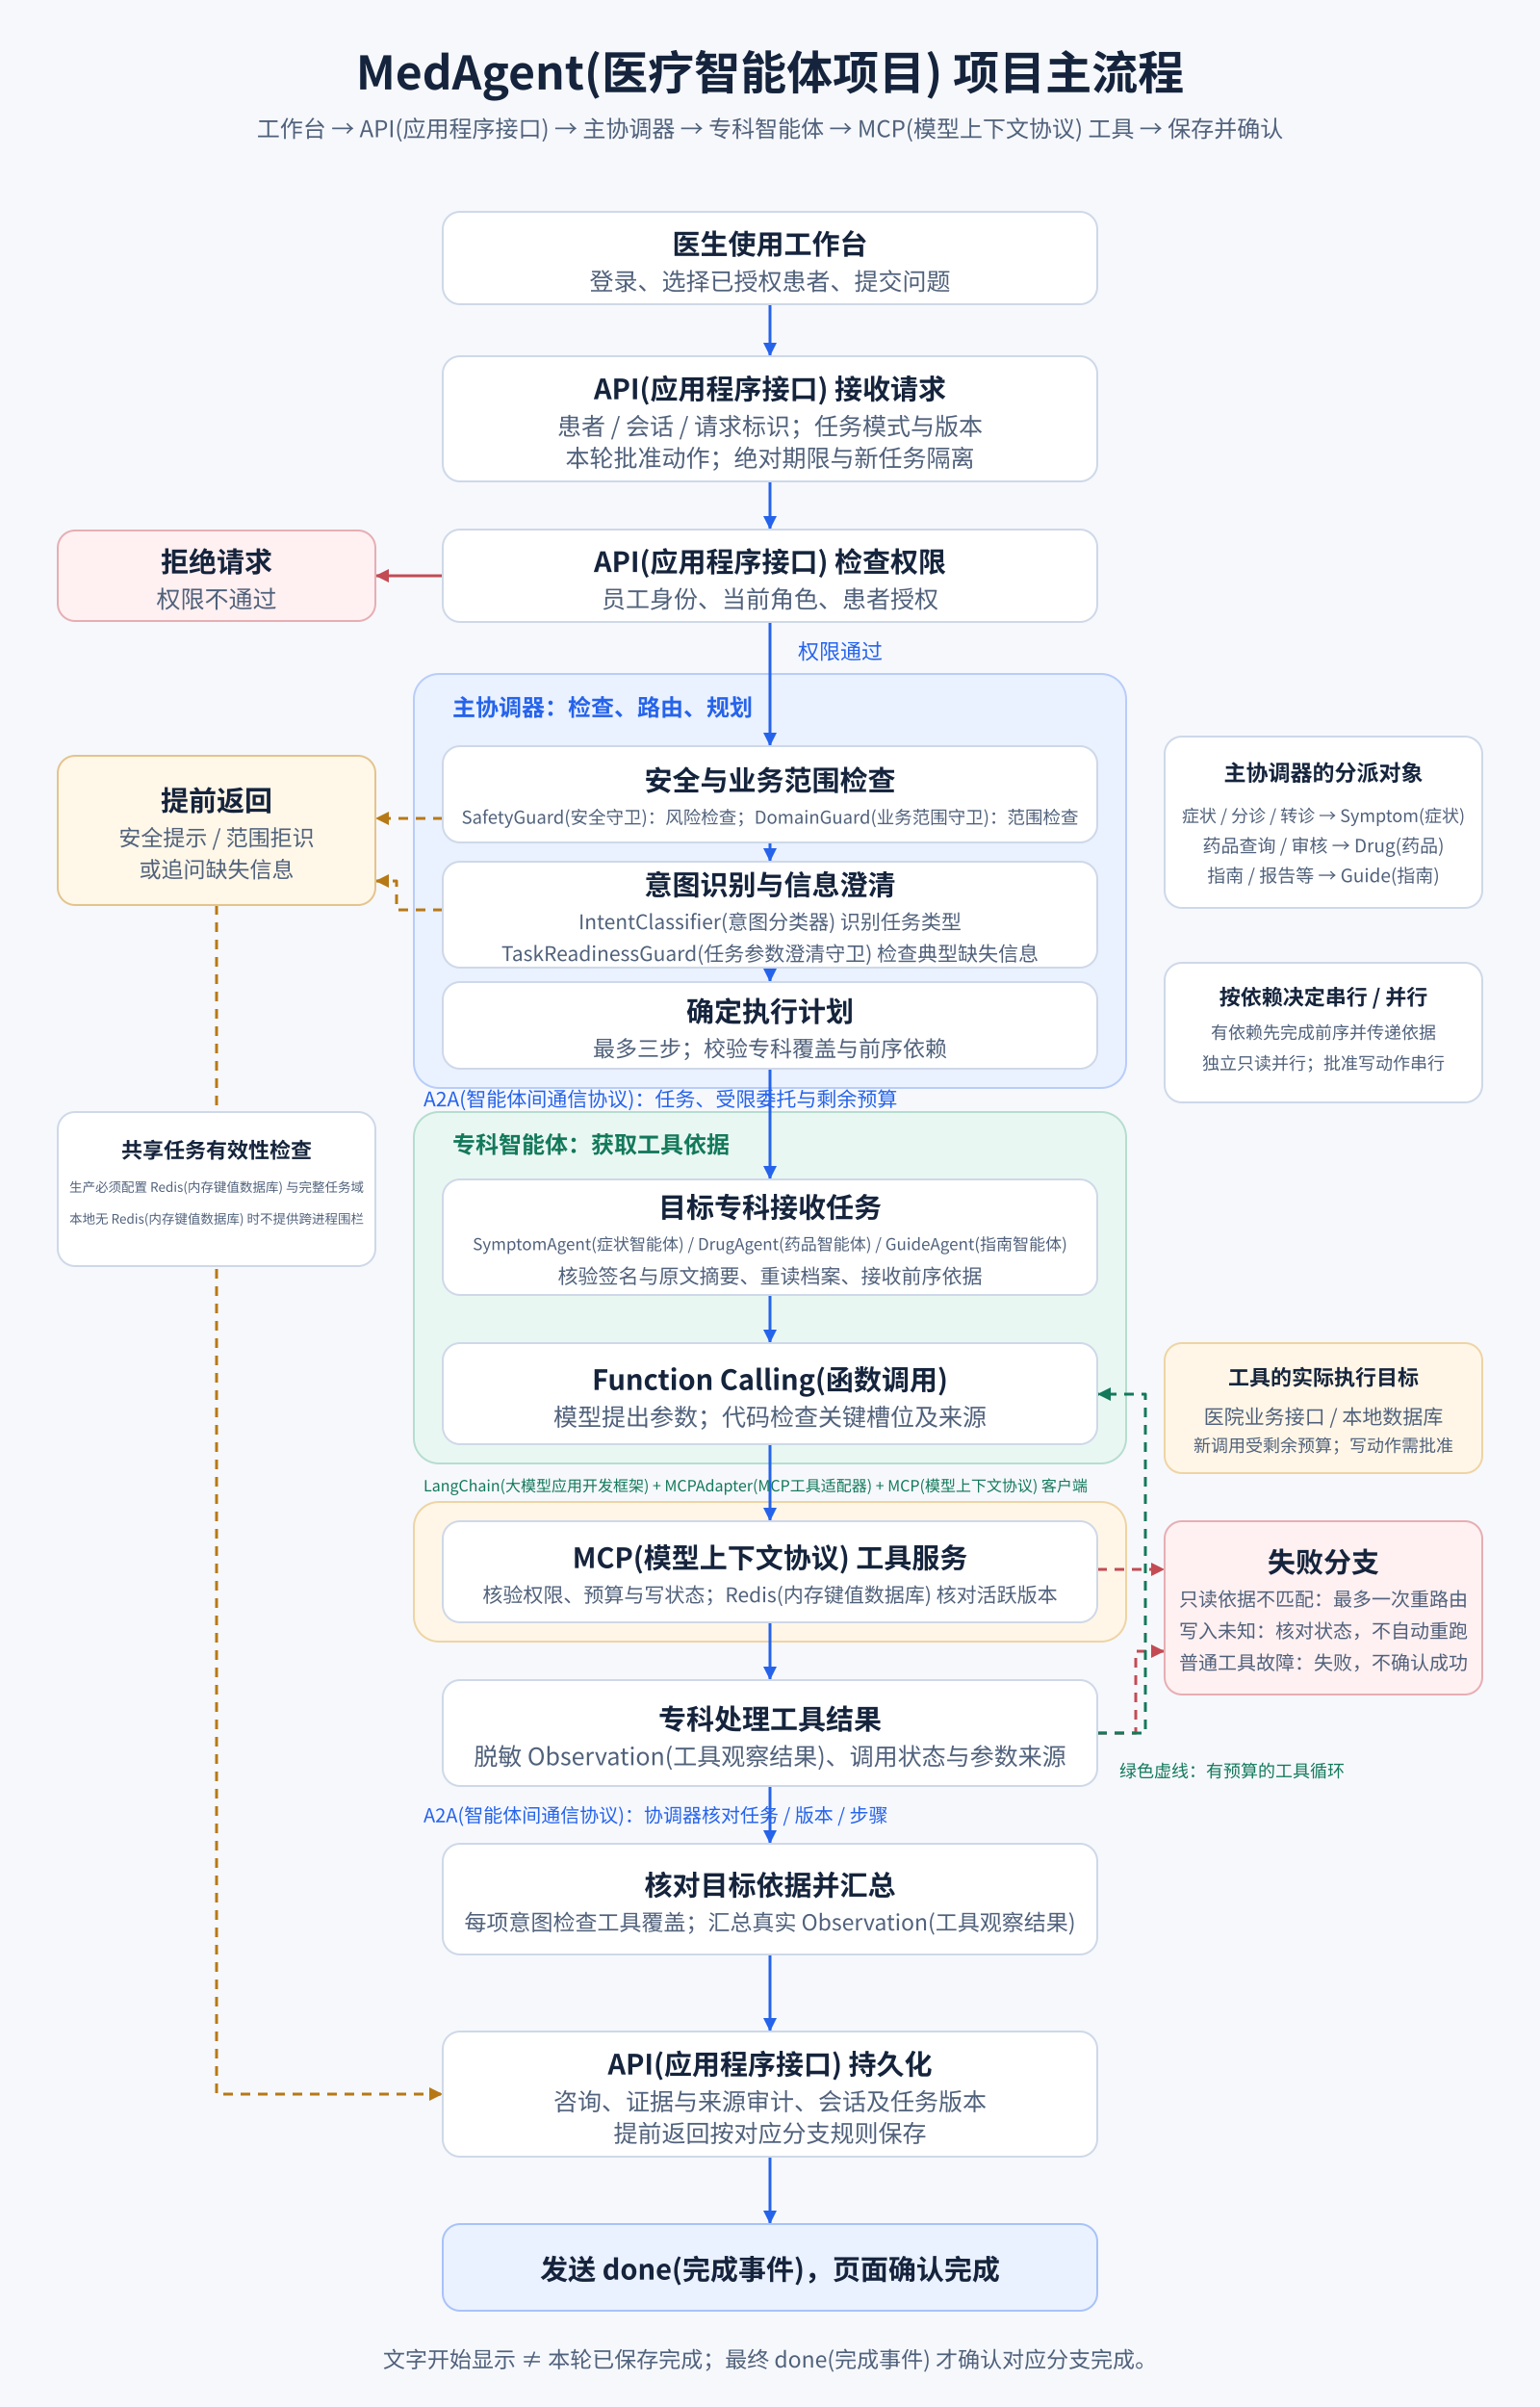
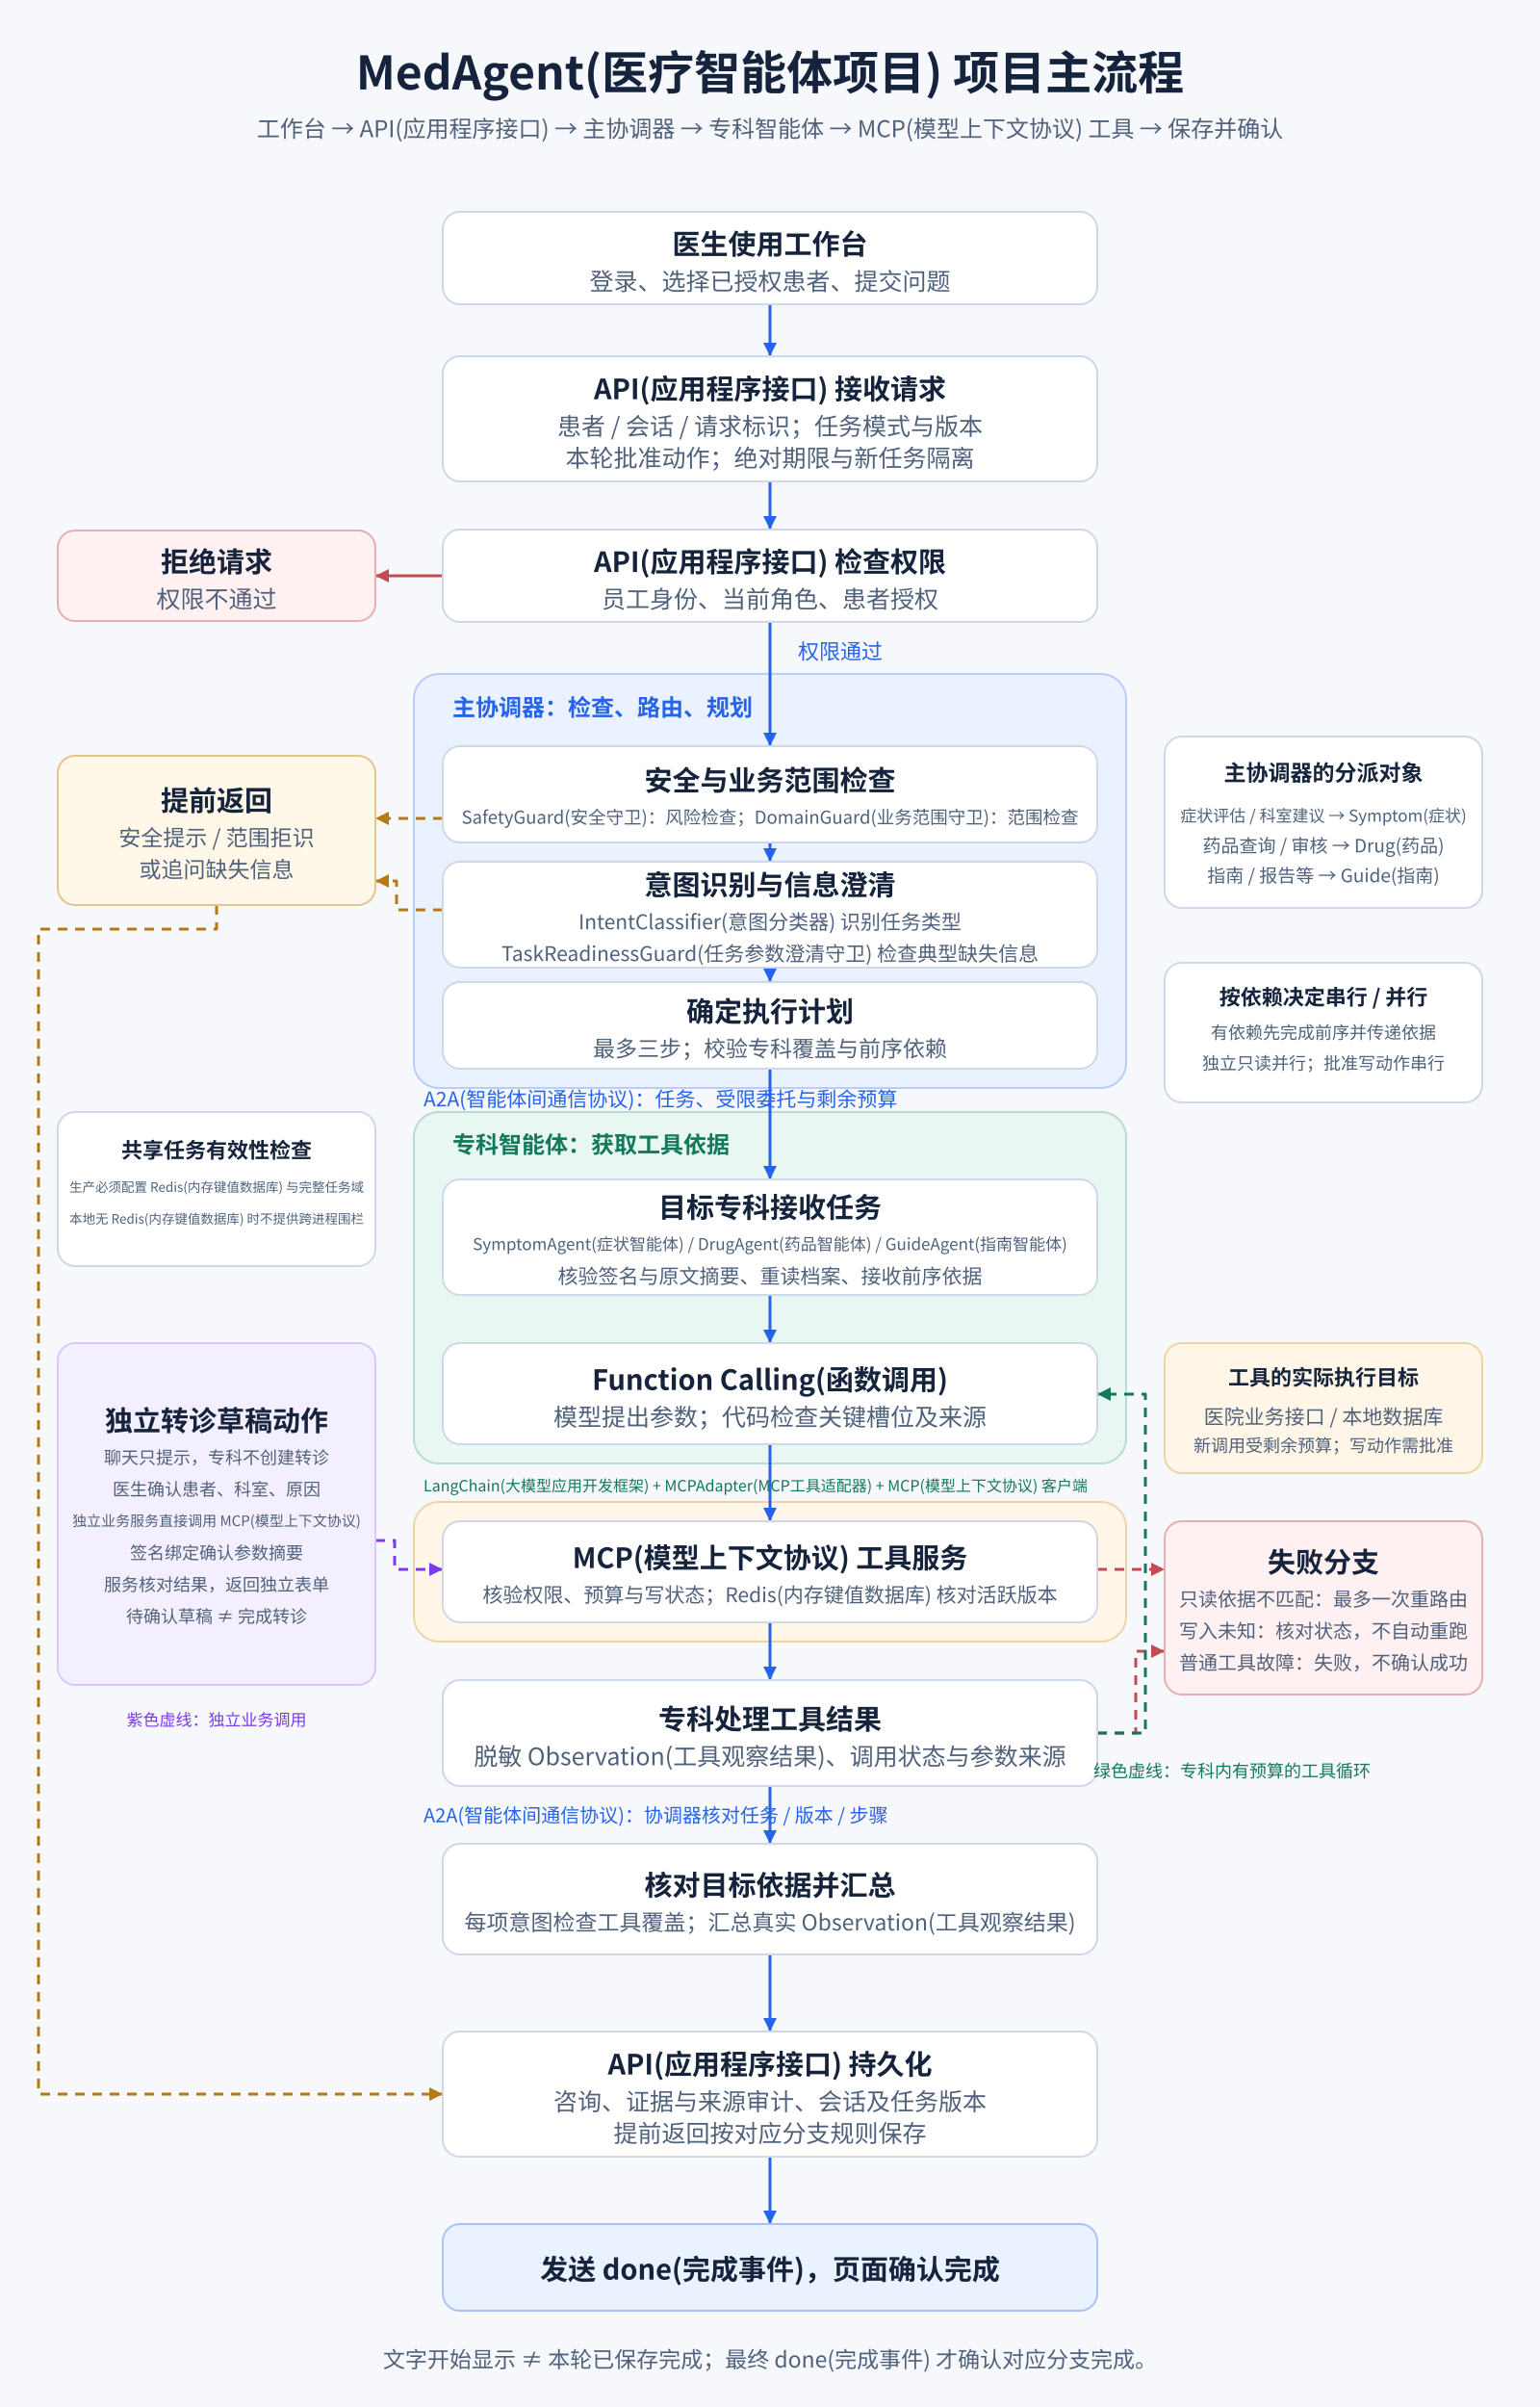
<svg xmlns="http://www.w3.org/2000/svg" width="1600" height="2500" viewBox="0 0 1600 2500">
  <rect width="1600" height="2500" fill="#f6f8fc" />
  <text x="800" y="72" text-anchor="middle" dominant-baseline="central" font-family="Microsoft YaHei, Noto Sans CJK SC, sans-serif" font-size="48" font-weight="700" fill="#15243c">MedAgent(医疗智能体项目) 项目主流程</text>
  <text x="800" y="132" text-anchor="middle" dominant-baseline="central" font-family="Microsoft YaHei, Noto Sans CJK SC, sans-serif" font-size="24" font-weight="400" fill="#50617b">工作台 → API(应用程序接口) → 主协调器 → 专科智能体 → MCP(模型上下文协议) 工具 → 保存并确认</text>
  <rect x="430" y="700" width="740" height="430" rx="26" fill="#eaf1ff" stroke="#b8cdf9" stroke-width="2" />
  <text x="470" y="733" text-anchor="start" dominant-baseline="central" font-family="Microsoft YaHei, Noto Sans CJK SC, sans-serif" font-size="24" font-weight="700" fill="#2563eb">主协调器：检查、路由、规划</text>
  <rect x="430" y="1155" width="740" height="365" rx="26" fill="#e9f7f2" stroke="#b6ddcf" stroke-width="2" />
  <text x="470" y="1187" text-anchor="start" dominant-baseline="central" font-family="Microsoft YaHei, Noto Sans CJK SC, sans-serif" font-size="24" font-weight="700" fill="#13795b">专科智能体：获取工具依据</text>
  <rect x="430" y="1560" width="740" height="145" rx="26" fill="#fff6e7" stroke="#eed4a4" stroke-width="2" />
  <polyline points="800,316 800,370" fill="none" stroke="#2563eb" stroke-width="3" stroke-linejoin="round" />
  <polygon points="800,370 807.0,356.0 793.0,356.0" fill="#2563eb" />
  <polyline points="800,500 800,550" fill="none" stroke="#2563eb" stroke-width="3" stroke-linejoin="round" />
  <polygon points="800,550 807.0,536.0 793.0,536.0" fill="#2563eb" />
  <polyline points="800,646 800,775" fill="none" stroke="#2563eb" stroke-width="3" stroke-linejoin="round" />
  <polygon points="800,775 807.0,761.0 793.0,761.0" fill="#2563eb" />
  <polyline points="800,875 800,895" fill="none" stroke="#2563eb" stroke-width="3" stroke-linejoin="round" />
  <polygon points="800,895 807.0,881.0 793.0,881.0" fill="#2563eb" />
  <polyline points="800,1005 800,1020" fill="none" stroke="#2563eb" stroke-width="3" stroke-linejoin="round" />
  <polygon points="800,1020 807.0,1006.0 793.0,1006.0" fill="#2563eb" />
  <polyline points="800,1110 800,1225" fill="none" stroke="#2563eb" stroke-width="3" stroke-linejoin="round" />
  <polygon points="800,1225 807.0,1211.0 793.0,1211.0" fill="#2563eb" />
  <polyline points="800,1345 800,1395" fill="none" stroke="#2563eb" stroke-width="3" stroke-linejoin="round" />
  <polygon points="800,1395 807.0,1381.0 793.0,1381.0" fill="#2563eb" />
  <polyline points="800,1500 800,1580" fill="none" stroke="#2563eb" stroke-width="3" stroke-linejoin="round" />
  <polygon points="800,1580 807.0,1566.0 793.0,1566.0" fill="#2563eb" />
  <polyline points="800,1685 800,1745" fill="none" stroke="#2563eb" stroke-width="3" stroke-linejoin="round" />
  <polygon points="800,1745 807.0,1731.0 793.0,1731.0" fill="#2563eb" />
  <polyline points="800,1855 800,1915" fill="none" stroke="#2563eb" stroke-width="3" stroke-linejoin="round" />
  <polygon points="800,1915 807.0,1901.0 793.0,1901.0" fill="#2563eb" />
  <polyline points="800,2030 800,2110" fill="none" stroke="#2563eb" stroke-width="3" stroke-linejoin="round" />
  <polygon points="800,2110 807.0,2096.0 793.0,2096.0" fill="#2563eb" />
  <polyline points="800,2240 800,2310" fill="none" stroke="#2563eb" stroke-width="3" stroke-linejoin="round" />
  <polygon points="800,2310 807.0,2296.0 793.0,2296.0" fill="#2563eb" />
  <polyline points="460,598 390,598" fill="none" stroke="#c34b53" stroke-width="3" stroke-linejoin="round" />
  <polygon points="390,598 404.0,605.0 404.0,591.0" fill="#c34b53" />
  <polyline points="460,850 390,850" fill="none" stroke="#b77915" stroke-width="3" stroke-linejoin="round" stroke-dasharray="10 8" />
  <polygon points="390,850 404.0,857.0 404.0,843.0" fill="#b77915" />
  <polyline points="460,945 412,945 412,915 390,915" fill="none" stroke="#b77915" stroke-width="3" stroke-linejoin="round" stroke-dasharray="10 8" />
  <polygon points="390,915 404.0,922.0 404.0,908.0" fill="#b77915" />
-   <polyline points="225,940 225,2175 460,2175" fill="none" stroke="#b77915" stroke-width="3" stroke-linejoin="round" stroke-dasharray="10 8" />
+   <polyline points="225,940 225,965 40,965 40,2175 460,2175" fill="none" stroke="#b77915" stroke-width="3" stroke-linejoin="round" stroke-dasharray="10 8" />
  <polygon points="460,2175 446.0,2168.0 446.0,2182.0" fill="#b77915" />
+   <polyline points="390,1600 410,1600 410,1630 460,1630" fill="none" stroke="#7c3aed" stroke-width="3" stroke-linejoin="round" stroke-dasharray="10 8" />
+   <polygon points="460,1630 446.0,1623.0 446.0,1637.0" fill="#7c3aed" />
  <polyline points="1140,1630 1210,1630" fill="none" stroke="#c34b53" stroke-width="3" stroke-linejoin="round" stroke-dasharray="10 8" />
  <polygon points="1210,1630 1196.0,1623.0 1196.0,1637.0" fill="#c34b53" />
  <polyline points="1140,1800 1180,1800 1180,1715 1210,1715" fill="none" stroke="#c34b53" stroke-width="3" stroke-linejoin="round" stroke-dasharray="10 8" />
  <polygon points="1210,1715 1196.0,1708.0 1196.0,1722.0" fill="#c34b53" />
  <polyline points="1140,1800 1190,1800 1190,1448 1140,1448" fill="none" stroke="#13795b" stroke-width="3" stroke-linejoin="round" stroke-dasharray="10 8" />
  <polygon points="1140,1448 1154.0,1455.0 1154.0,1441.0" fill="#13795b" />
  <rect x="460" y="220" width="680" height="96" rx="18" fill="#fff" stroke="#ced8e8" stroke-width="2" />
  <text x="800.0" y="251.5" text-anchor="middle" dominant-baseline="central" font-family="Microsoft YaHei, Noto Sans CJK SC, sans-serif" font-size="29" font-weight="700" fill="#15243c">医生使用工作台</text>
  <text x="800.0" y="290.5" text-anchor="middle" dominant-baseline="central" font-family="Microsoft YaHei, Noto Sans CJK SC, sans-serif" font-size="25" font-weight="400" fill="#50617b">登录、选择已授权患者、提交问题</text>
  <rect x="460" y="370" width="680" height="130" rx="18" fill="#fff" stroke="#ced8e8" stroke-width="2" />
  <text x="800.0" y="402.0" text-anchor="middle" dominant-baseline="central" font-family="Microsoft YaHei, Noto Sans CJK SC, sans-serif" font-size="29" font-weight="700" fill="#15243c">API(应用程序接口) 接收请求</text>
  <text x="800.0" y="441.0" text-anchor="middle" dominant-baseline="central" font-family="Microsoft YaHei, Noto Sans CJK SC, sans-serif" font-size="25" font-weight="400" fill="#50617b">患者 / 会话 / 请求标识；任务模式与版本</text>
  <text x="800.0" y="474.0" text-anchor="middle" dominant-baseline="central" font-family="Microsoft YaHei, Noto Sans CJK SC, sans-serif" font-size="25" font-weight="400" fill="#50617b">本轮批准动作；绝对期限与新任务隔离</text>
  <rect x="460" y="550" width="680" height="96" rx="18" fill="#fff" stroke="#ced8e8" stroke-width="2" />
  <text x="800.0" y="581.5" text-anchor="middle" dominant-baseline="central" font-family="Microsoft YaHei, Noto Sans CJK SC, sans-serif" font-size="29" font-weight="700" fill="#15243c">API(应用程序接口) 检查权限</text>
  <text x="800.0" y="620.5" text-anchor="middle" dominant-baseline="central" font-family="Microsoft YaHei, Noto Sans CJK SC, sans-serif" font-size="25" font-weight="400" fill="#50617b">员工身份、当前角色、患者授权</text>
  <rect x="60" y="551" width="330" height="94" rx="18" fill="#fff0f1" stroke="#e6aeb3" stroke-width="2" />
  <text x="225.0" y="581.5" text-anchor="middle" dominant-baseline="central" font-family="Microsoft YaHei, Noto Sans CJK SC, sans-serif" font-size="29" font-weight="700" fill="#15243c">拒绝请求</text>
  <text x="225.0" y="620.5" text-anchor="middle" dominant-baseline="central" font-family="Microsoft YaHei, Noto Sans CJK SC, sans-serif" font-size="25" font-weight="400" fill="#50617b">权限不通过</text>
  <text x="829" y="675" text-anchor="start" dominant-baseline="central" font-family="Microsoft YaHei, Noto Sans CJK SC, sans-serif" font-size="22" font-weight="400" fill="#2563eb">权限通过</text>
  <rect x="460" y="775" width="680" height="100" rx="18" fill="#fff" stroke="#ced8e8" stroke-width="2" />
  <text x="800.0" y="808.5" text-anchor="middle" dominant-baseline="central" font-family="Microsoft YaHei, Noto Sans CJK SC, sans-serif" font-size="29" font-weight="700" fill="#15243c">安全与业务范围检查</text>
  <text x="800.0" y="847.5" text-anchor="middle" dominant-baseline="central" font-family="Microsoft YaHei, Noto Sans CJK SC, sans-serif" font-size="18.5" font-weight="400" fill="#50617b">SafetyGuard(安全守卫)：风险检查；DomainGuard(业务范围守卫)：范围检查</text>
  <rect x="60" y="785" width="330" height="155" rx="18" fill="#fff7e8" stroke="#e4c48c" stroke-width="2" />
  <text x="225.0" y="829.5" text-anchor="middle" dominant-baseline="central" font-family="Microsoft YaHei, Noto Sans CJK SC, sans-serif" font-size="29" font-weight="700" fill="#15243c">提前返回</text>
  <text x="225.0" y="868.5" text-anchor="middle" dominant-baseline="central" font-family="Microsoft YaHei, Noto Sans CJK SC, sans-serif" font-size="23" font-weight="400" fill="#50617b">安全提示 / 范围拒识</text>
  <text x="225.0" y="901.5" text-anchor="middle" dominant-baseline="central" font-family="Microsoft YaHei, Noto Sans CJK SC, sans-serif" font-size="23" font-weight="400" fill="#50617b">或追问缺失信息</text>
  <rect x="460" y="895" width="680" height="110" rx="18" fill="#fff" stroke="#ced8e8" stroke-width="2" />
  <text x="800.0" y="917.0" text-anchor="middle" dominant-baseline="central" font-family="Microsoft YaHei, Noto Sans CJK SC, sans-serif" font-size="29" font-weight="700" fill="#15243c">意图识别与信息澄清</text>
  <text x="800.0" y="956.0" text-anchor="middle" dominant-baseline="central" font-family="Microsoft YaHei, Noto Sans CJK SC, sans-serif" font-size="21" font-weight="400" fill="#50617b">IntentClassifier(意图分类器) 识别任务类型</text>
  <text x="800.0" y="989.0" text-anchor="middle" dominant-baseline="central" font-family="Microsoft YaHei, Noto Sans CJK SC, sans-serif" font-size="21" font-weight="400" fill="#50617b">TaskReadinessGuard(任务参数澄清守卫) 检查典型缺失信息</text>
  <rect x="460" y="1020" width="680" height="90" rx="18" fill="#fff" stroke="#ced8e8" stroke-width="2" />
  <text x="800.0" y="1048.5" text-anchor="middle" dominant-baseline="central" font-family="Microsoft YaHei, Noto Sans CJK SC, sans-serif" font-size="29" font-weight="700" fill="#15243c">确定执行计划</text>
  <text x="800.0" y="1087.5" text-anchor="middle" dominant-baseline="central" font-family="Microsoft YaHei, Noto Sans CJK SC, sans-serif" font-size="23" font-weight="400" fill="#50617b">最多三步；校验专科覆盖与前序依赖</text>
  <text x="440" y="1140" text-anchor="start" dominant-baseline="central" font-family="Microsoft YaHei, Noto Sans CJK SC, sans-serif" font-size="21" font-weight="400" fill="#2563eb">A2A(智能体间通信协议)：任务、受限委托与剩余预算</text>
  <rect x="460" y="1225" width="680" height="120" rx="18" fill="#fff" stroke="#ced8e8" stroke-width="2" />
  <text x="800.0" y="1252.0" text-anchor="middle" dominant-baseline="central" font-family="Microsoft YaHei, Noto Sans CJK SC, sans-serif" font-size="29" font-weight="700" fill="#15243c">目标专科接收任务</text>
  <text x="800.0" y="1291.0" text-anchor="middle" dominant-baseline="central" font-family="Microsoft YaHei, Noto Sans CJK SC, sans-serif" font-size="17.0" font-weight="400" fill="#50617b">SymptomAgent(症状智能体) / DrugAgent(药品智能体) / GuideAgent(指南智能体)</text>
  <text x="800.0" y="1324.0" text-anchor="middle" dominant-baseline="central" font-family="Microsoft YaHei, Noto Sans CJK SC, sans-serif" font-size="21" font-weight="400" fill="#50617b">核验签名与原文摘要、重读档案、接收前序依据</text>
  <rect x="460" y="1395" width="680" height="105" rx="18" fill="#fff" stroke="#ced8e8" stroke-width="2" />
  <text x="800.0" y="1431.0" text-anchor="middle" dominant-baseline="central" font-family="Microsoft YaHei, Noto Sans CJK SC, sans-serif" font-size="29" font-weight="700" fill="#15243c">Function Calling(函数调用)</text>
  <text x="800.0" y="1470.0" text-anchor="middle" dominant-baseline="central" font-family="Microsoft YaHei, Noto Sans CJK SC, sans-serif" font-size="25" font-weight="400" fill="#50617b">模型提出参数；代码检查关键槽位及来源</text>
  <rect x="460" y="1580" width="680" height="105" rx="18" fill="#fff" stroke="#ced8e8" stroke-width="2" />
  <text x="800.0" y="1616.0" text-anchor="middle" dominant-baseline="central" font-family="Microsoft YaHei, Noto Sans CJK SC, sans-serif" font-size="29" font-weight="700" fill="#15243c">MCP(模型上下文协议) 工具服务</text>
  <text x="800.0" y="1655.0" text-anchor="middle" dominant-baseline="central" font-family="Microsoft YaHei, Noto Sans CJK SC, sans-serif" font-size="21" font-weight="400" fill="#50617b">核验权限、预算与写状态；Redis(内存键值数据库) 核对活跃版本</text>
  <text x="440" y="1542" text-anchor="start" dominant-baseline="central" font-family="Microsoft YaHei, Noto Sans CJK SC, sans-serif" font-size="16.0" font-weight="400" fill="#13795b">LangChain(大模型应用开发框架) + MCPAdapter(MCP工具适配器) + MCP(模型上下文协议) 客户端</text>
  <rect x="460" y="1745" width="680" height="110" rx="18" fill="#fff" stroke="#ced8e8" stroke-width="2" />
  <text x="800.0" y="1783.5" text-anchor="middle" dominant-baseline="central" font-family="Microsoft YaHei, Noto Sans CJK SC, sans-serif" font-size="29" font-weight="700" fill="#15243c">专科处理工具结果</text>
  <text x="800.0" y="1822.5" text-anchor="middle" dominant-baseline="central" font-family="Microsoft YaHei, Noto Sans CJK SC, sans-serif" font-size="25" font-weight="400" fill="#50617b">脱敏 Observation(工具观察结果)、调用状态与参数来源</text>
  <text x="440" y="1884" text-anchor="start" dominant-baseline="central" font-family="Microsoft YaHei, Noto Sans CJK SC, sans-serif" font-size="20" font-weight="400" fill="#2563eb">A2A(智能体间通信协议)：协调器核对任务 / 版本 / 步骤</text>
  <rect x="460" y="1915" width="680" height="115" rx="18" fill="#fff" stroke="#ced8e8" stroke-width="2" />
  <text x="800.0" y="1956.0" text-anchor="middle" dominant-baseline="central" font-family="Microsoft YaHei, Noto Sans CJK SC, sans-serif" font-size="29" font-weight="700" fill="#15243c">核对目标依据并汇总</text>
  <text x="800.0" y="1995.0" text-anchor="middle" dominant-baseline="central" font-family="Microsoft YaHei, Noto Sans CJK SC, sans-serif" font-size="23.0" font-weight="400" fill="#50617b">每项意图检查工具覆盖；汇总真实 Observation(工具观察结果)</text>
  <rect x="460" y="2110" width="680" height="130" rx="18" fill="#fff" stroke="#ced8e8" stroke-width="2" />
  <text x="800.0" y="2142.0" text-anchor="middle" dominant-baseline="central" font-family="Microsoft YaHei, Noto Sans CJK SC, sans-serif" font-size="29" font-weight="700" fill="#15243c">API(应用程序接口) 持久化</text>
  <text x="800.0" y="2181.0" text-anchor="middle" dominant-baseline="central" font-family="Microsoft YaHei, Noto Sans CJK SC, sans-serif" font-size="25" font-weight="400" fill="#50617b">咨询、证据与来源审计、会话及任务版本</text>
  <text x="800.0" y="2214.0" text-anchor="middle" dominant-baseline="central" font-family="Microsoft YaHei, Noto Sans CJK SC, sans-serif" font-size="25" font-weight="400" fill="#50617b">提前返回按对应分支规则保存</text>
  <rect x="460" y="2310" width="680" height="90" rx="18" fill="#eaf1ff" stroke="#a8c3f9" stroke-width="2" />
  <text x="800.0" y="2355.0" text-anchor="middle" dominant-baseline="central" font-family="Microsoft YaHei, Noto Sans CJK SC, sans-serif" font-size="29" font-weight="700" fill="#15243c">发送 done(完成事件)，页面确认完成</text>
  <rect x="1210" y="765" width="330" height="178" rx="18" fill="#fff" stroke="#ced8e8" stroke-width="2" />
  <text x="1375" y="801" text-anchor="middle" dominant-baseline="central" font-family="Microsoft YaHei, Noto Sans CJK SC, sans-serif" font-size="23" font-weight="700" fill="#15243c">主协调器的分派对象</text>
-   <text x="1375" y="846" text-anchor="middle" dominant-baseline="central" font-family="Microsoft YaHei, Noto Sans CJK SC, sans-serif" font-size="18.0" font-weight="400" fill="#50617b">症状 / 分诊 / 转诊 → Symptom(症状)</text>
+   <text x="1375" y="846" text-anchor="middle" dominant-baseline="central" font-family="Microsoft YaHei, Noto Sans CJK SC, sans-serif" font-size="17.0" font-weight="400" fill="#50617b">症状评估 / 科室建议 → Symptom(症状)</text>
  <text x="1375" y="877" text-anchor="middle" dominant-baseline="central" font-family="Microsoft YaHei, Noto Sans CJK SC, sans-serif" font-size="19" font-weight="400" fill="#50617b">药品查询 / 审核 → Drug(药品)</text>
  <text x="1375" y="908" text-anchor="middle" dominant-baseline="central" font-family="Microsoft YaHei, Noto Sans CJK SC, sans-serif" font-size="19" font-weight="400" fill="#50617b">指南 / 报告等 → Guide(指南)</text>
  <rect x="1210" y="1000" width="330" height="145" rx="18" fill="#fff" stroke="#ced8e8" stroke-width="2" />
  <text x="1375" y="1034" text-anchor="middle" dominant-baseline="central" font-family="Microsoft YaHei, Noto Sans CJK SC, sans-serif" font-size="22" font-weight="700" fill="#15243c">按依赖决定串行 / 并行</text>
  <text x="1375" y="1071" text-anchor="middle" dominant-baseline="central" font-family="Microsoft YaHei, Noto Sans CJK SC, sans-serif" font-size="18" font-weight="400" fill="#50617b">有依赖先完成前序并传递依据</text>
  <text x="1375" y="1103" text-anchor="middle" dominant-baseline="central" font-family="Microsoft YaHei, Noto Sans CJK SC, sans-serif" font-size="18" font-weight="400" fill="#50617b">独立只读并行；批准写动作串行</text>
  <rect x="60" y="1155" width="330" height="160" rx="18" fill="#fff" stroke="#ced8e8" stroke-width="2" />
  <text x="225" y="1193" text-anchor="middle" dominant-baseline="central" font-family="Microsoft YaHei, Noto Sans CJK SC, sans-serif" font-size="22" font-weight="700" fill="#15243c">共享任务有效性检查</text>
  <text x="225" y="1232" text-anchor="middle" dominant-baseline="central" font-family="Microsoft YaHei, Noto Sans CJK SC, sans-serif" font-size="13.5" font-weight="400" fill="#50617b">生产必须配置 Redis(内存键值数据库) 与完整任务域</text>
  <text x="225" y="1265" text-anchor="middle" dominant-baseline="central" font-family="Microsoft YaHei, Noto Sans CJK SC, sans-serif" font-size="13.5" font-weight="400" fill="#50617b">本地无 Redis(内存键值数据库) 时不提供跨进程围栏</text>
+   <rect x="60" y="1395" width="330" height="355" rx="18" fill="#f4efff" stroke="#d8c8ff" stroke-width="2" />
+   <text x="225.0" y="1473.5" text-anchor="middle" dominant-baseline="central" font-family="Microsoft YaHei, Noto Sans CJK SC, sans-serif" font-size="29" font-weight="700" fill="#15243c">独立转诊草稿动作</text>
+   <text x="225.0" y="1512.5" text-anchor="middle" dominant-baseline="central" font-family="Microsoft YaHei, Noto Sans CJK SC, sans-serif" font-size="18" font-weight="400" fill="#50617b">聊天只提示，专科不创建转诊</text>
+   <text x="225.0" y="1545.5" text-anchor="middle" dominant-baseline="central" font-family="Microsoft YaHei, Noto Sans CJK SC, sans-serif" font-size="18" font-weight="400" fill="#50617b">医生确认患者、科室、原因</text>
+   <text x="225.0" y="1578.5" text-anchor="middle" dominant-baseline="central" font-family="Microsoft YaHei, Noto Sans CJK SC, sans-serif" font-size="15.0" font-weight="400" fill="#50617b">独立业务服务直接调用 MCP(模型上下文协议)</text>
+   <text x="225.0" y="1611.5" text-anchor="middle" dominant-baseline="central" font-family="Microsoft YaHei, Noto Sans CJK SC, sans-serif" font-size="18" font-weight="400" fill="#50617b">签名绑定确认参数摘要</text>
+   <text x="225.0" y="1644.5" text-anchor="middle" dominant-baseline="central" font-family="Microsoft YaHei, Noto Sans CJK SC, sans-serif" font-size="18" font-weight="400" fill="#50617b">服务核对结果，返回独立表单</text>
+   <text x="225.0" y="1677.5" text-anchor="middle" dominant-baseline="central" font-family="Microsoft YaHei, Noto Sans CJK SC, sans-serif" font-size="18" font-weight="400" fill="#50617b">待确认草稿 ≠ 完成转诊</text>
+   <text x="225" y="1785" text-anchor="middle" dominant-baseline="central" font-family="Microsoft YaHei, Noto Sans CJK SC, sans-serif" font-size="17" font-weight="400" fill="#7c3aed">紫色虚线：独立业务调用</text>
  <rect x="1210" y="1395" width="330" height="135" rx="18" fill="#fff6e7" stroke="#eed4a4" stroke-width="2" />
  <text x="1375" y="1429" text-anchor="middle" dominant-baseline="central" font-family="Microsoft YaHei, Noto Sans CJK SC, sans-serif" font-size="22" font-weight="700" fill="#15243c">工具的实际执行目标</text>
  <text x="1375" y="1470" text-anchor="middle" dominant-baseline="central" font-family="Microsoft YaHei, Noto Sans CJK SC, sans-serif" font-size="21" font-weight="400" fill="#50617b">医院业务接口 / 本地数据库</text>
  <text x="1375" y="1500" text-anchor="middle" dominant-baseline="central" font-family="Microsoft YaHei, Noto Sans CJK SC, sans-serif" font-size="18" font-weight="400" fill="#50617b">新调用受剩余预算；写动作需批准</text>
  <rect x="1210" y="1580" width="330" height="180" rx="18" fill="#fff0f1" stroke="#e6aeb3" stroke-width="2" />
  <text x="1375.0" y="1620.5" text-anchor="middle" dominant-baseline="central" font-family="Microsoft YaHei, Noto Sans CJK SC, sans-serif" font-size="29" font-weight="700" fill="#15243c">失败分支</text>
  <text x="1375.0" y="1659.5" text-anchor="middle" dominant-baseline="central" font-family="Microsoft YaHei, Noto Sans CJK SC, sans-serif" font-size="20" font-weight="400" fill="#50617b">只读依据不匹配：最多一次重路由</text>
  <text x="1375.0" y="1692.5" text-anchor="middle" dominant-baseline="central" font-family="Microsoft YaHei, Noto Sans CJK SC, sans-serif" font-size="20" font-weight="400" fill="#50617b">写入未知：核对状态，不自动重跑</text>
  <text x="1375.0" y="1725.5" text-anchor="middle" dominant-baseline="central" font-family="Microsoft YaHei, Noto Sans CJK SC, sans-serif" font-size="20" font-weight="400" fill="#50617b">普通工具故障：失败，不确认成功</text>
-   <text x="1280" y="1838" text-anchor="middle" dominant-baseline="central" font-family="Microsoft YaHei, Noto Sans CJK SC, sans-serif" font-size="18" font-weight="400" fill="#13795b">绿色虚线：有预算的工具循环</text>
+   <text x="1280" y="1838" text-anchor="middle" dominant-baseline="central" font-family="Microsoft YaHei, Noto Sans CJK SC, sans-serif" font-size="18" font-weight="400" fill="#13795b">绿色虚线：专科内有预算的工具循环</text>
  <text x="800" y="2449" text-anchor="middle" dominant-baseline="central" font-family="Microsoft YaHei, Noto Sans CJK SC, sans-serif" font-size="23" font-weight="400" fill="#50617b">文字开始显示 ≠ 本轮已保存完成；最终 done(完成事件) 才确认对应分支完成。</text>
</svg>
